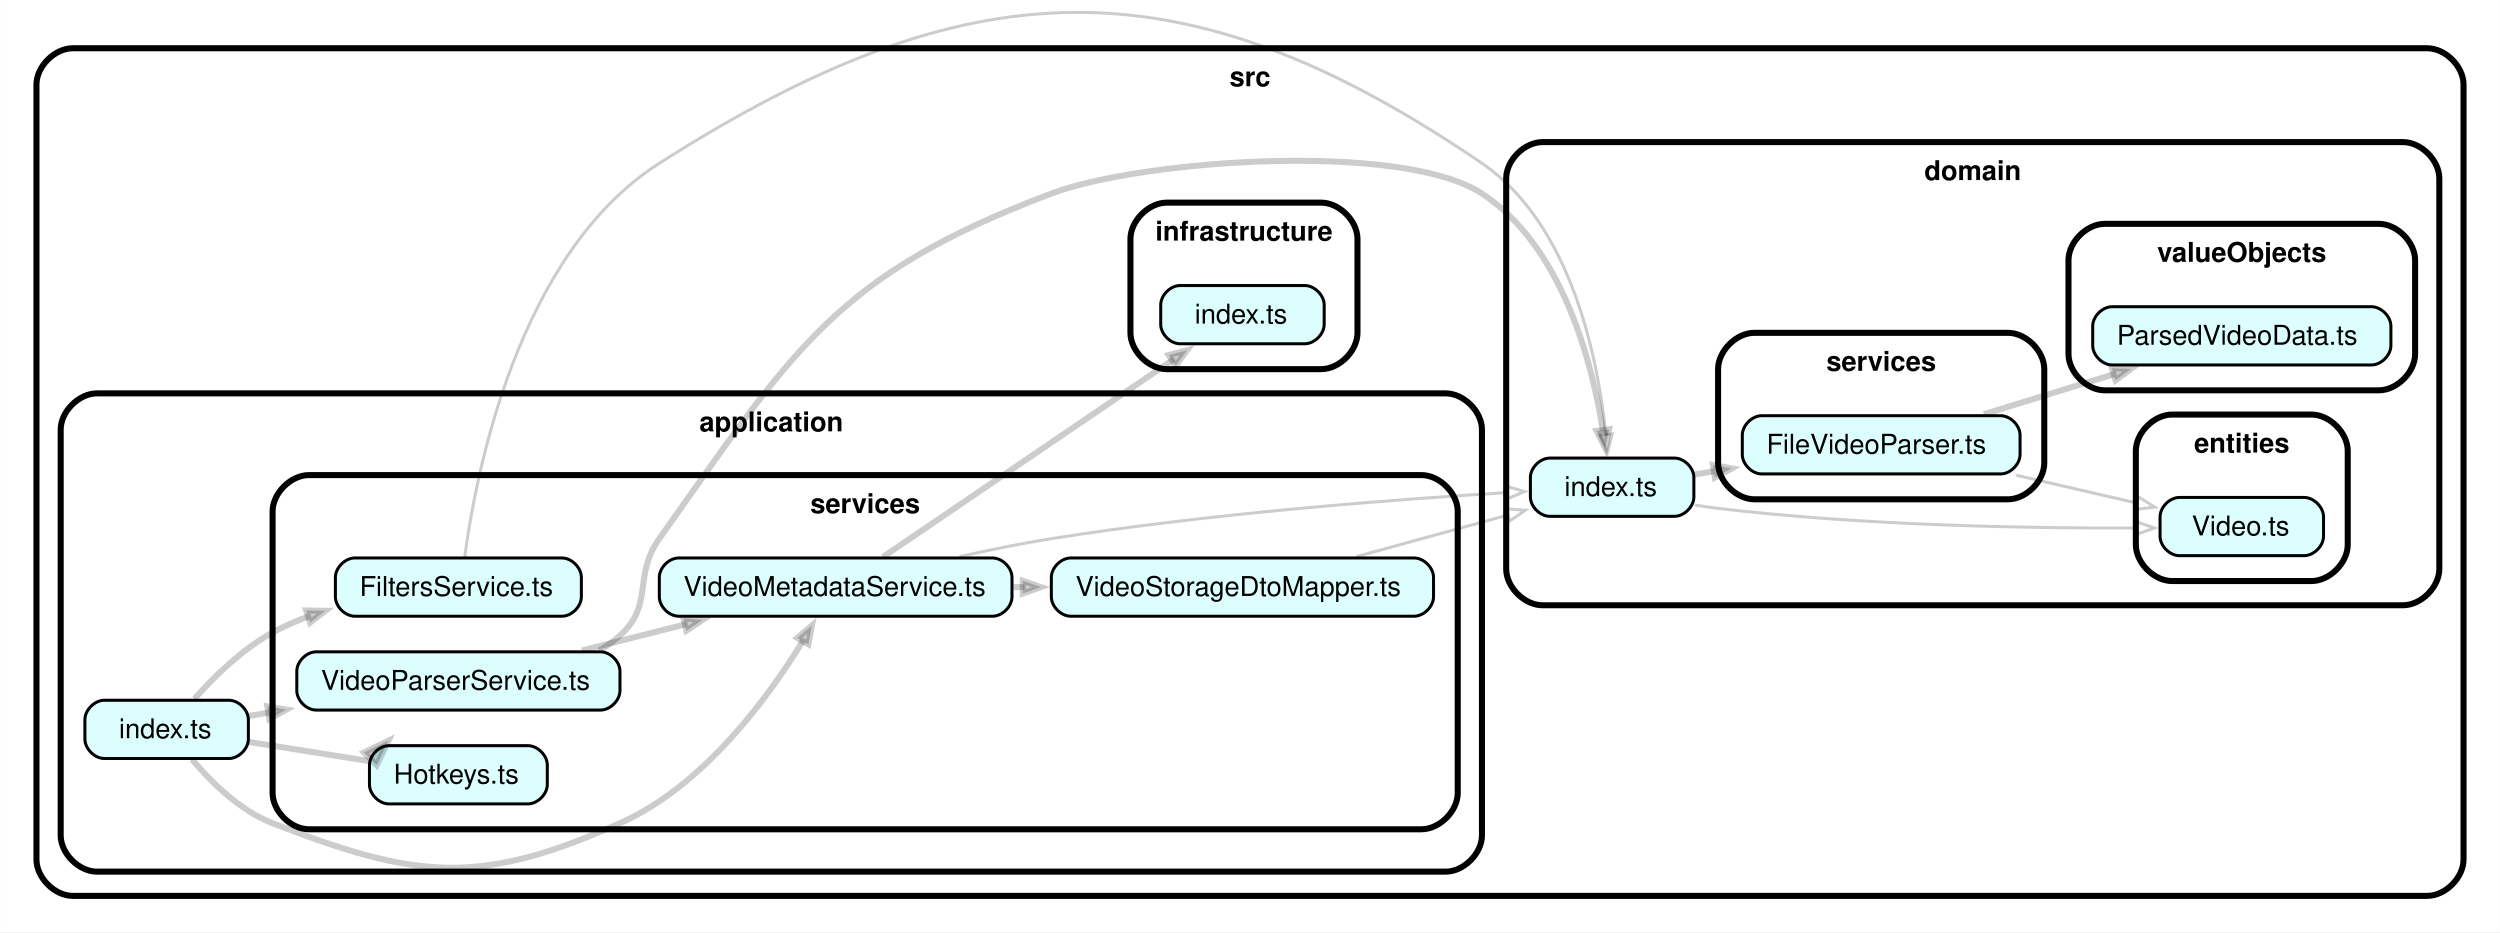
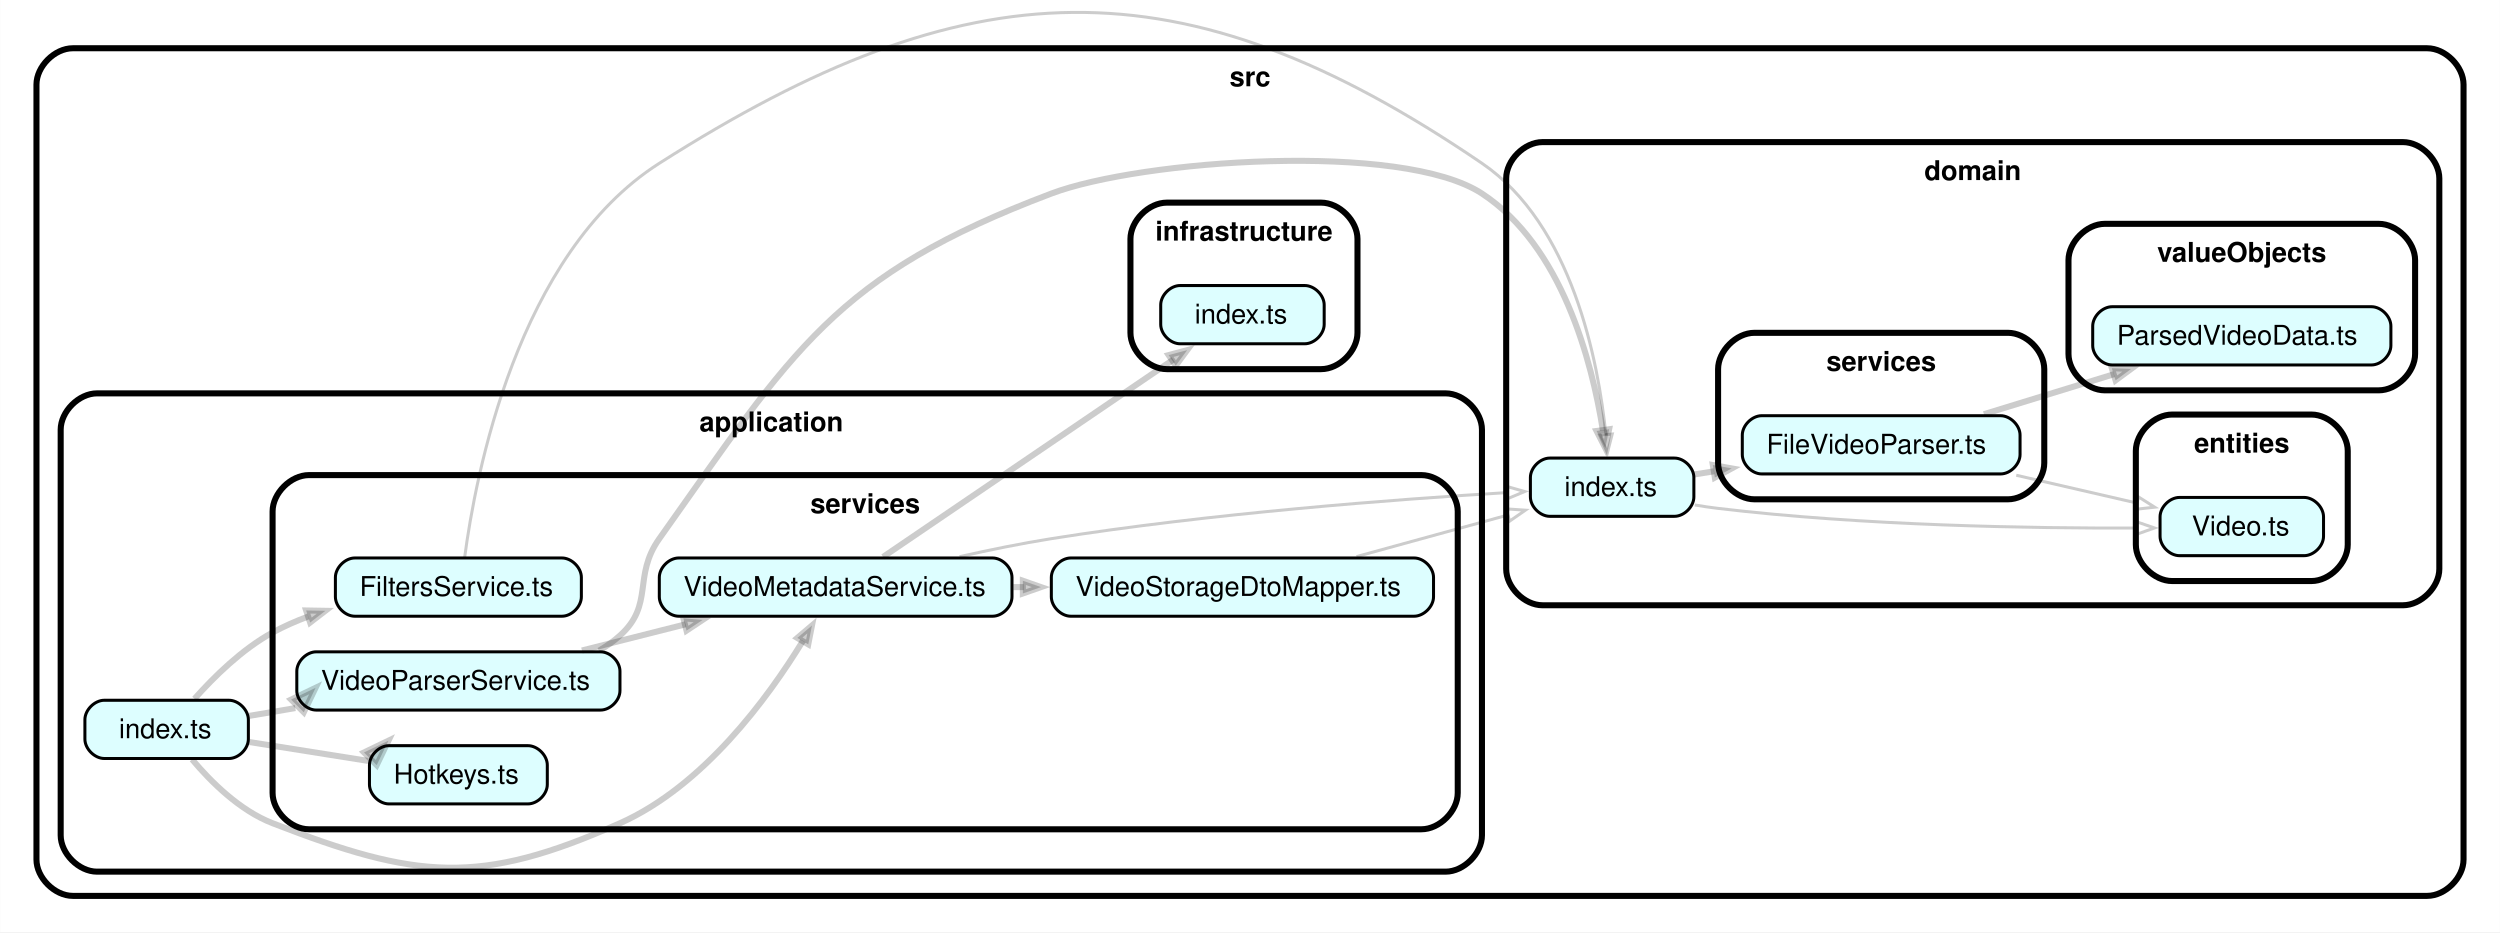
<svg xmlns="http://www.w3.org/2000/svg" xmlns:xlink="http://www.w3.org/1999/xlink" width="826pt" height="308pt" viewBox="0.00 0.00 825.75 307.94">
  <g id="graph0" class="graph" transform="scale(1 1) rotate(0) translate(4 303.94)">
    <polygon fill="white" stroke="none" points="-4,4 -4,-303.94 821.75,-303.94 821.75,4 -4,4" />
    <g id="clust1" class="cluster">
      <path fill="#ffffff" stroke="black" stroke-width="2" d="M20,-8C20,-8 797.75,-8 797.75,-8 803.75,-8 809.75,-14 809.75,-20 809.75,-20 809.75,-276 809.75,-276 809.75,-282 803.75,-288 797.75,-288 797.75,-288 20,-288 20,-288 14,-288 8,-282 8,-276 8,-276 8,-20 8,-20 8,-14 14,-8 20,-8" />
      <text text-anchor="middle" x="408.88" y="-275.45" font-family="Helvetica,sans-Serif" font-weight="bold" font-size="9.00">src</text>
    </g>
    <g id="clust2" class="cluster">
      <path fill="#ffffff" stroke="black" stroke-width="2" d="M28,-16C28,-16 473.5,-16 473.5,-16 479.5,-16 485.5,-22 485.5,-28 485.5,-28 485.5,-162 485.5,-162 485.5,-168 479.5,-174 473.5,-174 473.5,-174 28,-174 28,-174 22,-174 16,-168 16,-162 16,-162 16,-28 16,-28 16,-22 22,-16 28,-16" />
      <text text-anchor="middle" x="250.75" y="-161.45" font-family="Helvetica,sans-Serif" font-weight="bold" font-size="9.00">application</text>
    </g>
    <g id="clust3" class="cluster">
      <path fill="#ffffff" stroke="black" stroke-width="2" d="M98,-30C98,-30 465.5,-30 465.5,-30 471.5,-30 477.5,-36 477.5,-42 477.5,-42 477.5,-135 477.5,-135 477.5,-141 471.5,-147 465.5,-147 465.5,-147 98,-147 98,-147 92,-147 86,-141 86,-135 86,-135 86,-42 86,-42 86,-36 92,-30 98,-30" />
      <text text-anchor="middle" x="281.75" y="-134.45" font-family="Helvetica,sans-Serif" font-weight="bold" font-size="9.00">services</text>
    </g>
    <g id="clust4" class="cluster">
      <path fill="#ffffff" stroke="black" stroke-width="2" d="M505.5,-104C505.5,-104 789.75,-104 789.75,-104 795.75,-104 801.75,-110 801.75,-116 801.75,-116 801.75,-245 801.75,-245 801.75,-251 795.75,-257 789.75,-257 789.75,-257 505.5,-257 505.5,-257 499.5,-257 493.5,-251 493.5,-245 493.5,-245 493.5,-116 493.5,-116 493.5,-110 499.5,-104 505.5,-104" />
      <text text-anchor="middle" x="647.62" y="-244.45" font-family="Helvetica,sans-Serif" font-weight="bold" font-size="9.00">domain</text>
    </g>
    <g id="clust5" class="cluster">
      <path fill="#ffffff" stroke="black" stroke-width="2" d="M713.5,-112C713.5,-112 759.5,-112 759.5,-112 765.5,-112 771.5,-118 771.5,-124 771.5,-124 771.5,-155 771.5,-155 771.5,-161 765.5,-167 759.5,-167 759.5,-167 713.5,-167 713.5,-167 707.5,-167 701.5,-161 701.5,-155 701.5,-155 701.5,-124 701.5,-124 701.5,-118 707.5,-112 713.5,-112" />
      <text text-anchor="middle" x="736.5" y="-154.45" font-family="Helvetica,sans-Serif" font-weight="bold" font-size="9.00">entities</text>
    </g>
    <g id="clust7" class="cluster">
      <path fill="#ffffff" stroke="black" stroke-width="2" d="M691.25,-175C691.25,-175 781.75,-175 781.75,-175 787.75,-175 793.75,-181 793.75,-187 793.75,-187 793.75,-218 793.75,-218 793.75,-224 787.75,-230 781.75,-230 781.75,-230 691.25,-230 691.25,-230 685.25,-230 679.25,-224 679.25,-218 679.25,-218 679.25,-187 679.25,-187 679.25,-181 685.25,-175 691.25,-175" />
      <text text-anchor="middle" x="736.5" y="-217.45" font-family="Helvetica,sans-Serif" font-weight="bold" font-size="9.00">valueObjects</text>
    </g>
    <g id="clust6" class="cluster">
      <path fill="#ffffff" stroke="black" stroke-width="2" d="M575.5,-139C575.5,-139 659.25,-139 659.25,-139 665.25,-139 671.25,-145 671.25,-151 671.25,-151 671.25,-182 671.25,-182 671.25,-188 665.25,-194 659.25,-194 659.25,-194 575.5,-194 575.5,-194 569.5,-194 563.5,-188 563.5,-182 563.5,-182 563.5,-151 563.5,-151 563.5,-145 569.5,-139 575.5,-139" />
      <text text-anchor="middle" x="617.38" y="-181.45" font-family="Helvetica,sans-Serif" font-weight="bold" font-size="9.00">services</text>
    </g>
    <g id="clust8" class="cluster">
      <path fill="#ffffff" stroke="black" stroke-width="2" d="M381.38,-182C381.38,-182 432.38,-182 432.38,-182 438.38,-182 444.38,-188 444.38,-194 444.38,-194 444.38,-225 444.38,-225 444.38,-231 438.38,-237 432.38,-237 432.38,-237 381.38,-237 381.38,-237 375.38,-237 369.38,-231 369.38,-225 369.38,-225 369.38,-194 369.38,-194 369.38,-188 375.38,-182 381.38,-182" />
      <text text-anchor="middle" x="406.88" y="-224.45" font-family="Helvetica,sans-Serif" font-weight="bold" font-size="9.00">infrastructure</text>
    </g>
    <g id="node1" class="node">
      <g id="a_node1">
        <a xlink:href="src/application/index.ts" xlink:title="index.ts">
          <path fill="#ddfeff" stroke="black" d="M71.58,-72.62C71.58,-72.62 30.42,-72.62 30.42,-72.62 27.21,-72.62 24,-69.42 24,-66.21 24,-66.21 24,-59.79 24,-59.79 24,-56.58 27.21,-53.38 30.42,-53.38 30.42,-53.38 71.58,-53.38 71.58,-53.38 74.79,-53.38 78,-56.58 78,-59.79 78,-59.79 78,-66.21 78,-66.21 78,-69.42 74.79,-72.62 71.58,-72.62" />
          <text text-anchor="start" x="35.25" y="-60.08" font-family="Helvetica,sans-Serif" font-size="9.00">index.ts</text>
        </a>
      </g>
    </g>
    <g id="node2" class="node">
      <g id="a_node2">
        <a xlink:href="src/application/services/FiltersService.ts" xlink:title="FiltersService.ts">
          <path fill="#ddfeff" stroke="black" d="M181.58,-119.62C181.58,-119.62 113.17,-119.62 113.17,-119.62 109.96,-119.62 106.75,-116.42 106.75,-113.21 106.75,-113.21 106.75,-106.79 106.75,-106.79 106.75,-103.58 109.96,-100.38 113.17,-100.38 113.17,-100.38 181.58,-100.38 181.58,-100.38 184.79,-100.38 188,-103.58 188,-106.79 188,-106.79 188,-113.21 188,-113.21 188,-116.42 184.79,-119.62 181.58,-119.62" />
          <text text-anchor="start" x="114.75" y="-107.08" font-family="Helvetica,sans-Serif" font-size="9.00">FiltersService.ts</text>
        </a>
      </g>
    </g>
    <g id="edge1" class="edge">
      <path fill="none" stroke="#000000" stroke-width="2" stroke-opacity="0.2" d="M60.21,-73.11C66.54,-80.25 75.89,-89.49 86,-95 89.72,-97.03 93.71,-98.78 97.81,-100.31" />
      <polygon fill="#000000" fill-opacity="0.2" stroke="#000000" stroke-width="2" stroke-opacity="0.2" points="97.08,-102.28 103.44,-102.17 98.4,-98.29 97.08,-102.28" />
    </g>
    <g id="node3" class="node">
      <g id="a_node3">
        <a xlink:href="src/application/services/Hotkeys.ts" xlink:title="Hotkeys.ts">
          <path fill="#ddfeff" stroke="black" d="M170.33,-57.62C170.33,-57.62 124.42,-57.62 124.42,-57.62 121.21,-57.62 118,-54.42 118,-51.21 118,-51.21 118,-44.79 118,-44.79 118,-41.58 121.21,-38.38 124.42,-38.38 124.42,-38.38 170.33,-38.38 170.33,-38.38 173.54,-38.38 176.75,-41.58 176.75,-44.79 176.75,-44.79 176.75,-51.21 176.75,-51.21 176.75,-54.42 173.54,-57.62 170.33,-57.62" />
          <text text-anchor="start" x="126" y="-45.08" font-family="Helvetica,sans-Serif" font-size="9.00">Hotkeys.ts</text>
        </a>
      </g>
    </g>
    <g id="edge2" class="edge">
      <path fill="none" stroke="#000000" stroke-width="2" stroke-opacity="0.2" d="M78.29,-58.82C90.51,-56.88 105.07,-54.57 117.58,-52.58" />
      <polygon fill="#000000" fill-opacity="0.2" stroke="#000000" stroke-width="2" stroke-opacity="0.2" points="120.39,-51.18 124.29,-59.28 116.19,-55.38 120.39,-51.18" />
    </g>
    <g id="node4" class="node">
      <g id="a_node4">
        <a xlink:href="src/application/services/VideoMetadataService.ts" xlink:title="VideoMetadataService.ts">
          <path fill="#ddfeff" stroke="black" d="M323.83,-119.62C323.83,-119.62 220.17,-119.62 220.17,-119.62 216.96,-119.62 213.75,-116.42 213.75,-113.21 213.75,-113.21 213.75,-106.79 213.75,-106.79 213.75,-103.58 216.96,-100.38 220.17,-100.38 220.17,-100.38 323.83,-100.38 323.83,-100.38 327.04,-100.38 330.25,-103.58 330.25,-106.79 330.25,-106.79 330.25,-113.21 330.25,-113.21 330.25,-116.42 327.04,-119.62 323.83,-119.62" />
          <text text-anchor="start" x="221.75" y="-107.08" font-family="Helvetica,sans-Serif" font-size="9.00">VideoMetadataService.ts</text>
        </a>
      </g>
    </g>
    <g id="edge3" class="edge">
      <path fill="none" stroke="#000000" stroke-width="2" stroke-opacity="0.2" d="M59.41,-53.08C65.6,-45.7 75.13,-36.21 86,-32 133.56,-13.57 154.16,-11.26 200.75,-32 228.31,-44.27 249.59,-73.27 261.2,-92.25" />
      <polygon fill="#000000" fill-opacity="0.2" stroke="#000000" stroke-width="2" stroke-opacity="0.2" points="259.33,-93.21 264.18,-97.32 262.95,-91.08 259.33,-93.21" />
    </g>
    <g id="node5" class="node">
      <g id="a_node5">
        <a xlink:href="src/application/services/VideoParserService.ts" xlink:title="VideoParserService.ts">
          <path fill="#ddfeff" stroke="black" d="M194.33,-88.62C194.33,-88.62 100.42,-88.62 100.42,-88.62 97.21,-88.62 94,-85.42 94,-82.21 94,-82.21 94,-75.79 94,-75.79 94,-72.58 97.21,-69.38 100.42,-69.38 100.42,-69.38 194.33,-69.38 194.33,-69.38 197.54,-69.38 200.75,-72.58 200.75,-75.79 200.75,-75.79 200.75,-82.21 200.75,-82.21 200.75,-85.42 197.54,-88.62 194.33,-88.62" />
          <text text-anchor="start" x="102" y="-76.08" font-family="Helvetica,sans-Serif" font-size="9.00">VideoParserService.ts</text>
        </a>
      </g>
    </g>
    <g id="edge4" class="edge">
-       <path fill="none" stroke="#000000" stroke-width="2" stroke-opacity="0.2" d="M78.29,-67.46C80.39,-67.81 82.56,-68.18 84.77,-68.56" />
-       <polygon fill="#000000" fill-opacity="0.2" stroke="#000000" stroke-width="2" stroke-opacity="0.2" points="84.25,-70.6 90.52,-69.53 84.96,-66.46 84.25,-70.6" />
+       <path fill="none" stroke="#000000" stroke-width="2" stroke-opacity="0.2" d="M78.29,-67.46C83.09,-68.27 88.25,-69.15 93.51,-70.04" />
+       <polygon fill="#000000" fill-opacity="0.2" stroke="#000000" stroke-width="2" stroke-opacity="0.2" points="96.31,-68.64 100.21,-76.74 92.11,-72.84 96.31,-68.64" />
    </g>
    <g id="node6" class="node">
      <g id="a_node6">
        <a xlink:href="src/domain/index.ts" xlink:title="index.ts">
          <path fill="#ddfeff" stroke="black" d="M549.08,-152.62C549.08,-152.62 507.92,-152.62 507.92,-152.62 504.71,-152.62 501.5,-149.42 501.5,-146.21 501.5,-146.21 501.5,-139.79 501.5,-139.79 501.5,-136.58 504.71,-133.38 507.92,-133.38 507.92,-133.38 549.08,-133.38 549.08,-133.38 552.29,-133.38 555.5,-136.58 555.5,-139.79 555.5,-139.79 555.5,-146.21 555.5,-146.21 555.5,-149.42 552.29,-152.62 549.08,-152.62" />
          <text text-anchor="start" x="512.75" y="-140.07" font-family="Helvetica,sans-Serif" font-size="9.00">index.ts</text>
        </a>
      </g>
    </g>
    <g id="edge5" class="edge">
      <path fill="none" stroke="#000000" stroke-opacity="0.2" d="M149.44,-119.76C152.94,-146.34 166.68,-220.03 213.75,-250 315.63,-314.87 385.71,-318.03 485.5,-250 515.26,-229.71 523.93,-184.85 526.46,-160.15" />
      <polygon fill="none" stroke="#000000" stroke-opacity="0.2" points="528.53,-160.56 526.95,-154.4 524.35,-160.2 528.53,-160.56" />
    </g>
    <g id="edge7" class="edge">
      <path fill="none" stroke="#000000" stroke-opacity="0.2" d="M312.94,-120.06C322.8,-122.27 333.37,-124.43 343.25,-126 395.59,-134.34 457,-138.99 494.05,-141.24" />
      <polygon fill="none" stroke="#000000" stroke-opacity="0.2" points="493.5,-143.31 499.61,-141.57 493.75,-139.12 493.5,-143.31" />
    </g>
    <g id="node7" class="node">
      <g id="a_node7">
        <a xlink:href="src/application/services/VideoStorageDtoMapper.ts" xlink:title="VideoStorageDtoMapper.ts">
          <path fill="#ddfeff" stroke="black" d="M463.08,-119.62C463.08,-119.62 349.67,-119.62 349.67,-119.62 346.46,-119.62 343.25,-116.42 343.25,-113.21 343.25,-113.21 343.25,-106.79 343.25,-106.79 343.25,-103.58 346.46,-100.38 349.67,-100.38 349.67,-100.38 463.08,-100.38 463.08,-100.38 466.29,-100.38 469.5,-103.58 469.5,-106.79 469.5,-106.79 469.5,-113.21 469.5,-113.21 469.5,-116.42 466.29,-119.62 463.08,-119.62" />
          <text text-anchor="start" x="351.25" y="-107.08" font-family="Helvetica,sans-Serif" font-size="9.00">VideoStorageDtoMapper.ts</text>
        </a>
      </g>
    </g>
    <g id="edge6" class="edge">
      <path fill="none" stroke="#000000" stroke-width="2" stroke-opacity="0.2" d="M330.68,-110C331.81,-110 332.95,-110 334.09,-110" />
      <polygon fill="#000000" fill-opacity="0.2" stroke="#000000" stroke-width="2" stroke-opacity="0.2" points="333.84,-112.1 339.84,-110 333.84,-107.9 333.84,-112.1" />
    </g>
    <g id="node8" class="node">
      <g id="a_node8">
        <a xlink:href="src/infrastructure/index.ts" xlink:title="index.ts">
          <path fill="#ddfeff" stroke="black" d="M426.96,-209.62C426.96,-209.62 385.79,-209.62 385.79,-209.62 382.58,-209.62 379.38,-206.42 379.38,-203.21 379.38,-203.21 379.38,-196.79 379.38,-196.79 379.38,-193.58 382.58,-190.38 385.79,-190.38 385.79,-190.38 426.96,-190.38 426.96,-190.38 430.17,-190.38 433.38,-193.58 433.38,-196.79 433.38,-196.79 433.38,-203.21 433.38,-203.21 433.38,-206.42 430.17,-209.62 426.96,-209.62" />
          <text text-anchor="start" x="390.62" y="-197.07" font-family="Helvetica,sans-Serif" font-size="9.00">index.ts</text>
        </a>
      </g>
    </g>
    <g id="edge8" class="edge">
      <path fill="none" stroke="#000000" stroke-width="2" stroke-opacity="0.2" d="M287.67,-119.98C310.93,-135.79 356.4,-166.7 383.51,-185.13" />
      <polygon fill="#000000" fill-opacity="0.2" stroke="#000000" stroke-width="2" stroke-opacity="0.2" points="381.99,-186.64 388.13,-188.28 384.35,-183.17 381.99,-186.64" />
    </g>
    <g id="edge9" class="edge">
      <path fill="none" stroke="#000000" stroke-width="2" stroke-opacity="0.2" d="M188.19,-89.06C199.11,-91.83 211.08,-94.85 222.43,-97.72" />
      <polygon fill="#000000" fill-opacity="0.2" stroke="#000000" stroke-width="2" stroke-opacity="0.2" points="221.7,-99.7 228.03,-99.14 222.73,-95.63 221.7,-99.7" />
    </g>
    <g id="edge10" class="edge">
      <path fill="none" stroke="#000000" stroke-width="2" stroke-opacity="0.2" d="M193.83,-89C196.3,-90.45 198.64,-92.1 200.75,-94 212.17,-104.26 204.86,-113.48 213.75,-126 258.14,-188.52 271.51,-212.92 343.25,-240 372.82,-251.16 459.08,-257.35 485.5,-240 511.94,-222.64 521.82,-184.68 525.45,-161.73" />
      <polygon fill="#000000" fill-opacity="0.2" stroke="#000000" stroke-width="2" stroke-opacity="0.2" points="527.51,-162.15 526.24,-155.92 523.35,-161.58 527.51,-162.15" />
    </g>
    <g id="node9" class="node">
      <g id="a_node9">
        <a xlink:href="src/domain/entities/Video.ts" xlink:title="Video.ts">
          <path fill="#ddfeff" stroke="black" d="M757.08,-139.62C757.08,-139.62 715.92,-139.62 715.92,-139.62 712.71,-139.62 709.5,-136.42 709.5,-133.21 709.5,-133.21 709.5,-126.79 709.5,-126.79 709.5,-123.58 712.71,-120.38 715.92,-120.38 715.92,-120.38 757.08,-120.38 757.08,-120.38 760.29,-120.38 763.5,-123.58 763.5,-126.79 763.5,-126.79 763.5,-133.21 763.5,-133.21 763.5,-136.42 760.29,-139.62 757.08,-139.62" />
          <text text-anchor="start" x="720" y="-127.08" font-family="Helvetica,sans-Serif" font-size="9.00">Video.ts</text>
        </a>
      </g>
    </g>
    <g id="edge12" class="edge">
      <path fill="none" stroke="#000000" stroke-opacity="0.2" d="M555.79,-137.13C558.38,-136.69 560.99,-136.3 563.5,-136 611.42,-130.27 667.34,-129.38 702.09,-129.51" />
      <polygon fill="none" stroke="#000000" stroke-opacity="0.2" points="701.64,-131.61 707.66,-129.54 701.67,-127.41 701.64,-131.61" />
    </g>
    <g id="node10" class="node">
      <g id="a_node10">
        <a xlink:href="src/domain/services/FileVideoParser.ts" xlink:title="FileVideoParser.ts">
          <path fill="#ddfeff" stroke="black" d="M656.83,-166.62C656.83,-166.62 577.92,-166.62 577.92,-166.62 574.71,-166.62 571.5,-163.42 571.5,-160.21 571.5,-160.21 571.5,-153.79 571.5,-153.79 571.5,-150.58 574.71,-147.38 577.92,-147.38 577.92,-147.38 656.83,-147.38 656.83,-147.38 660.04,-147.38 663.25,-150.58 663.25,-153.79 663.25,-153.79 663.25,-160.21 663.25,-160.21 663.25,-163.42 660.04,-166.62 656.83,-166.62" />
          <text text-anchor="start" x="579.5" y="-154.07" font-family="Helvetica,sans-Serif" font-size="9.00">FileVideoParser.ts</text>
        </a>
      </g>
    </g>
    <g id="edge13" class="edge">
      <path fill="none" stroke="#000000" stroke-width="2" stroke-opacity="0.2" d="M555.57,-147.2C557.71,-147.55 559.92,-147.9 562.17,-148.26" />
      <polygon fill="#000000" fill-opacity="0.2" stroke="#000000" stroke-width="2" stroke-opacity="0.2" points="561.76,-150.33 568.01,-149.21 562.43,-146.18 561.76,-150.33" />
    </g>
    <g id="edge11" class="edge">
      <path fill="none" stroke="#000000" stroke-opacity="0.2" d="M444.07,-120.08C460.1,-124.49 478.77,-129.61 494.38,-133.9" />
      <polygon fill="none" stroke="#000000" stroke-opacity="0.2" points="493.51,-135.84 499.85,-135.41 494.63,-131.79 493.51,-135.84" />
    </g>
    <g id="edge14" class="edge">
      <path fill="none" stroke="#000000" stroke-opacity="0.2" d="M661.99,-146.95C675.25,-143.89 689.62,-140.58 702.1,-137.7" />
      <polygon fill="none" stroke="#000000" stroke-opacity="0.2" points="702.36,-139.8 707.73,-136.4 701.41,-135.7 702.36,-139.8" />
    </g>
    <g id="node11" class="node">
      <g id="a_node11">
        <a xlink:href="src/domain/valueObjects/ParsedVideoData.ts" xlink:title="ParsedVideoData.ts">
          <path fill="#ddfeff" stroke="black" d="M779.33,-202.62C779.33,-202.62 693.67,-202.62 693.67,-202.62 690.46,-202.62 687.25,-199.42 687.25,-196.21 687.25,-196.21 687.25,-189.79 687.25,-189.79 687.25,-186.58 690.46,-183.38 693.67,-183.38 693.67,-183.38 779.33,-183.38 779.33,-183.38 782.54,-183.38 785.75,-186.58 785.75,-189.79 785.75,-189.79 785.75,-196.21 785.75,-196.21 785.75,-199.42 782.54,-202.62 779.33,-202.62" />
          <text text-anchor="start" x="695.25" y="-190.07" font-family="Helvetica,sans-Serif" font-size="9.00">ParsedVideoData.ts</text>
        </a>
      </g>
    </g>
    <g id="edge15" class="edge">
      <path fill="none" stroke="#000000" stroke-width="2" stroke-opacity="0.2" d="M651.31,-167.12C664.65,-171.22 680.19,-176 694.27,-180.33" />
      <polygon fill="#000000" fill-opacity="0.2" stroke="#000000" stroke-width="2" stroke-opacity="0.2" points="693.56,-182.31 699.92,-182.06 694.8,-178.29 693.56,-182.31" />
    </g>
  </g>
</svg>
